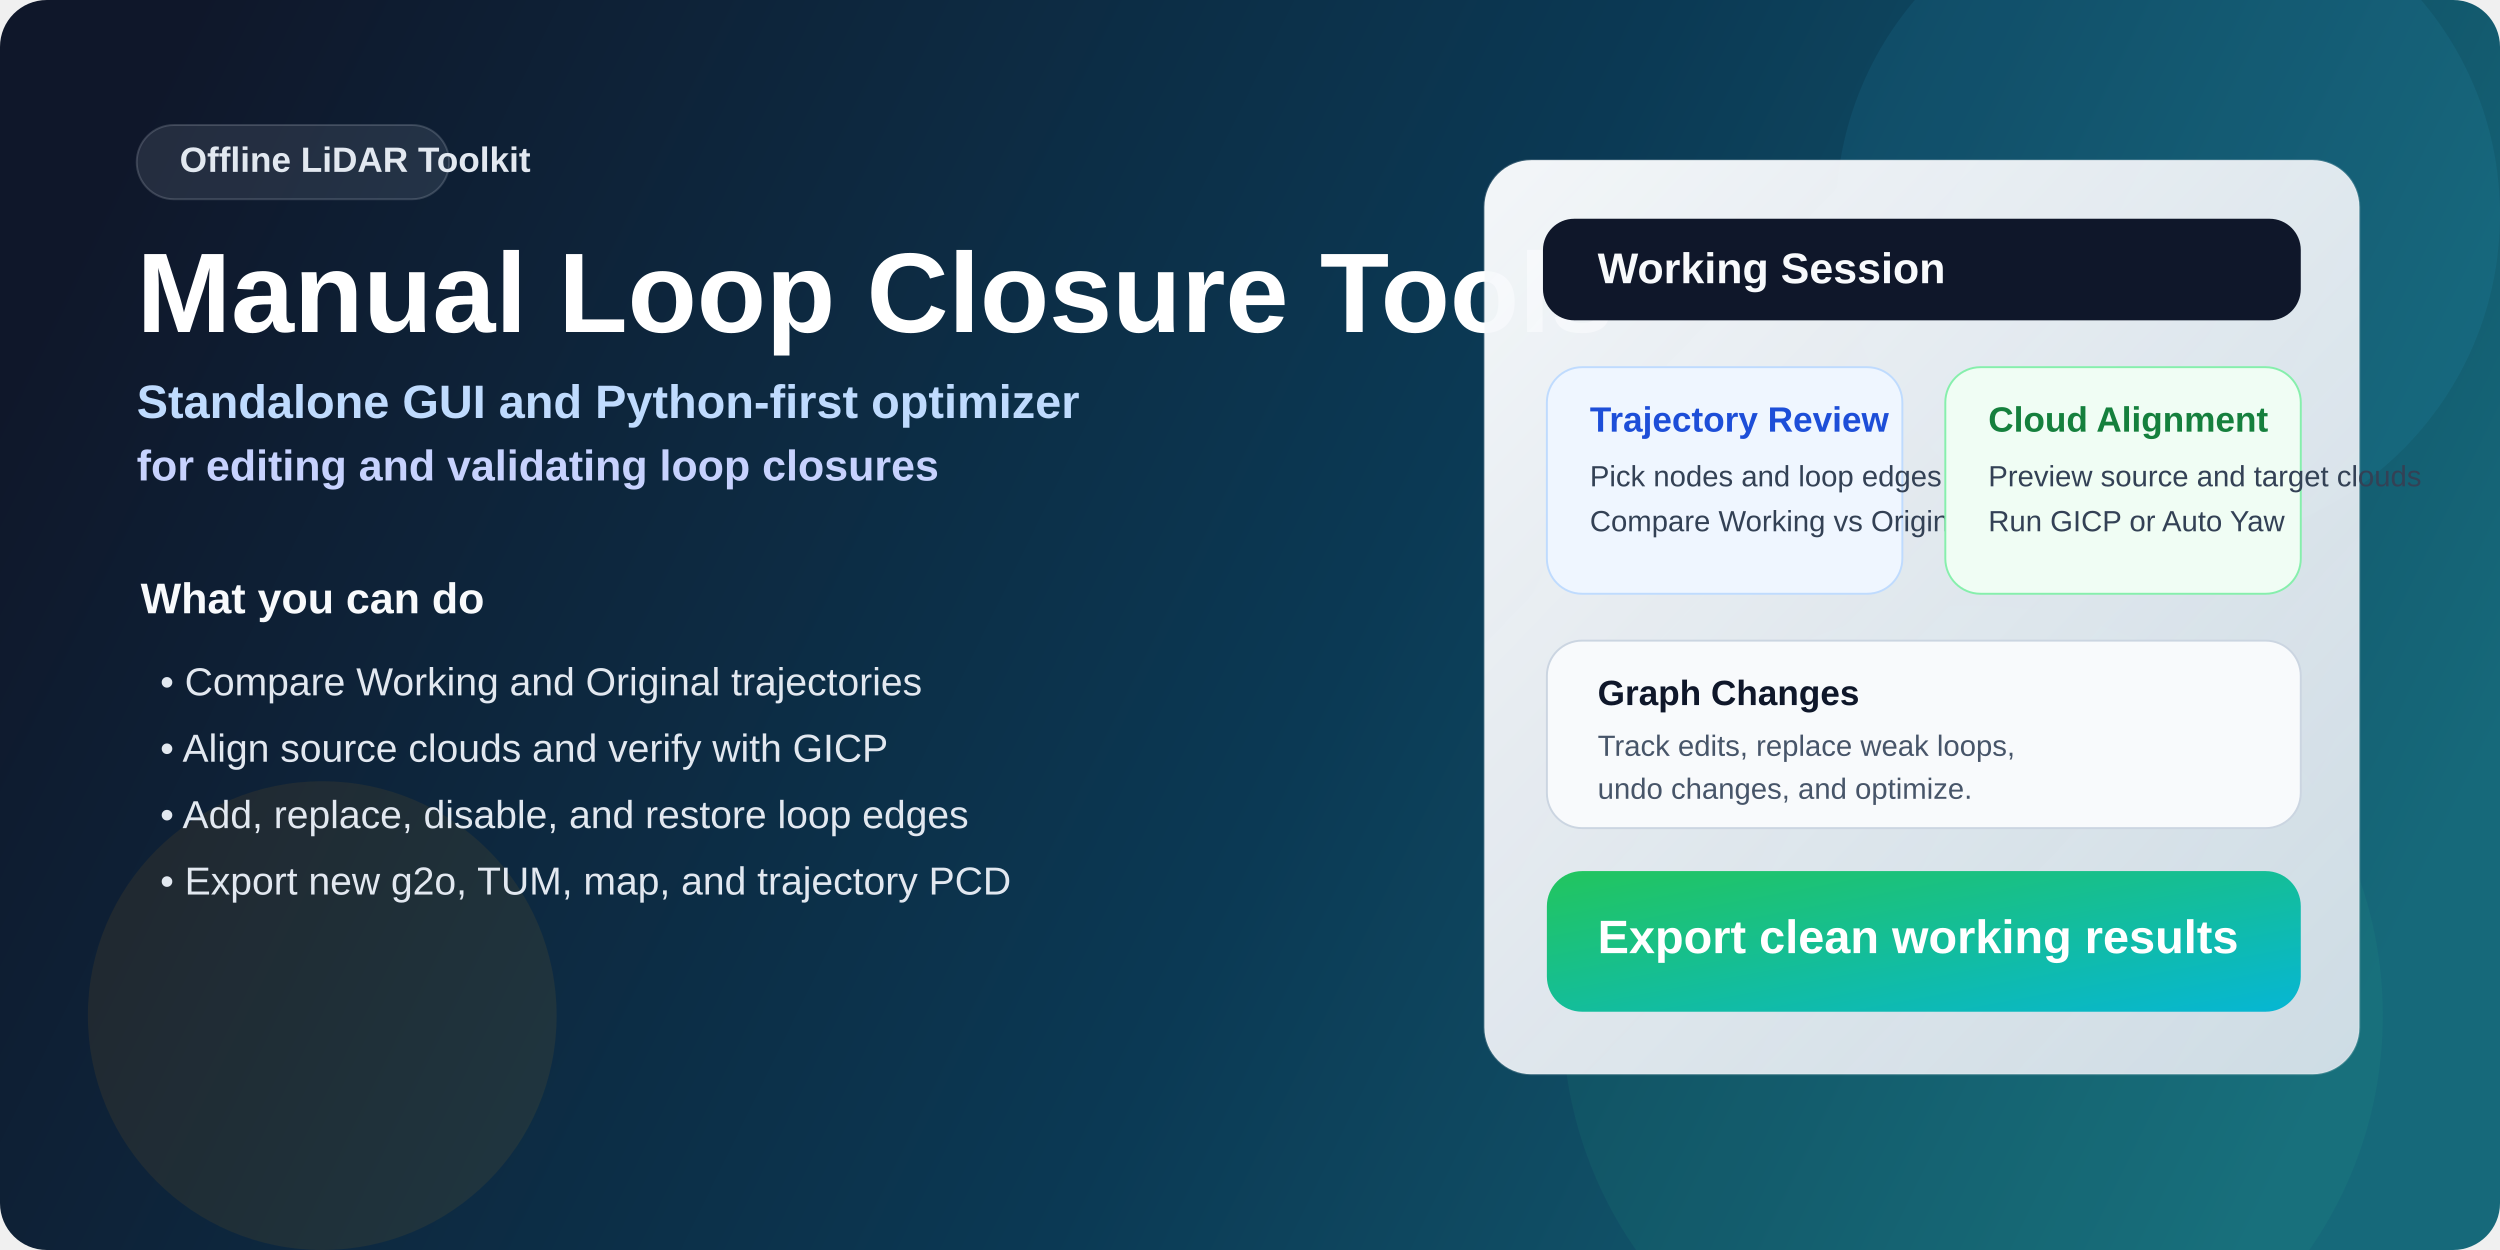
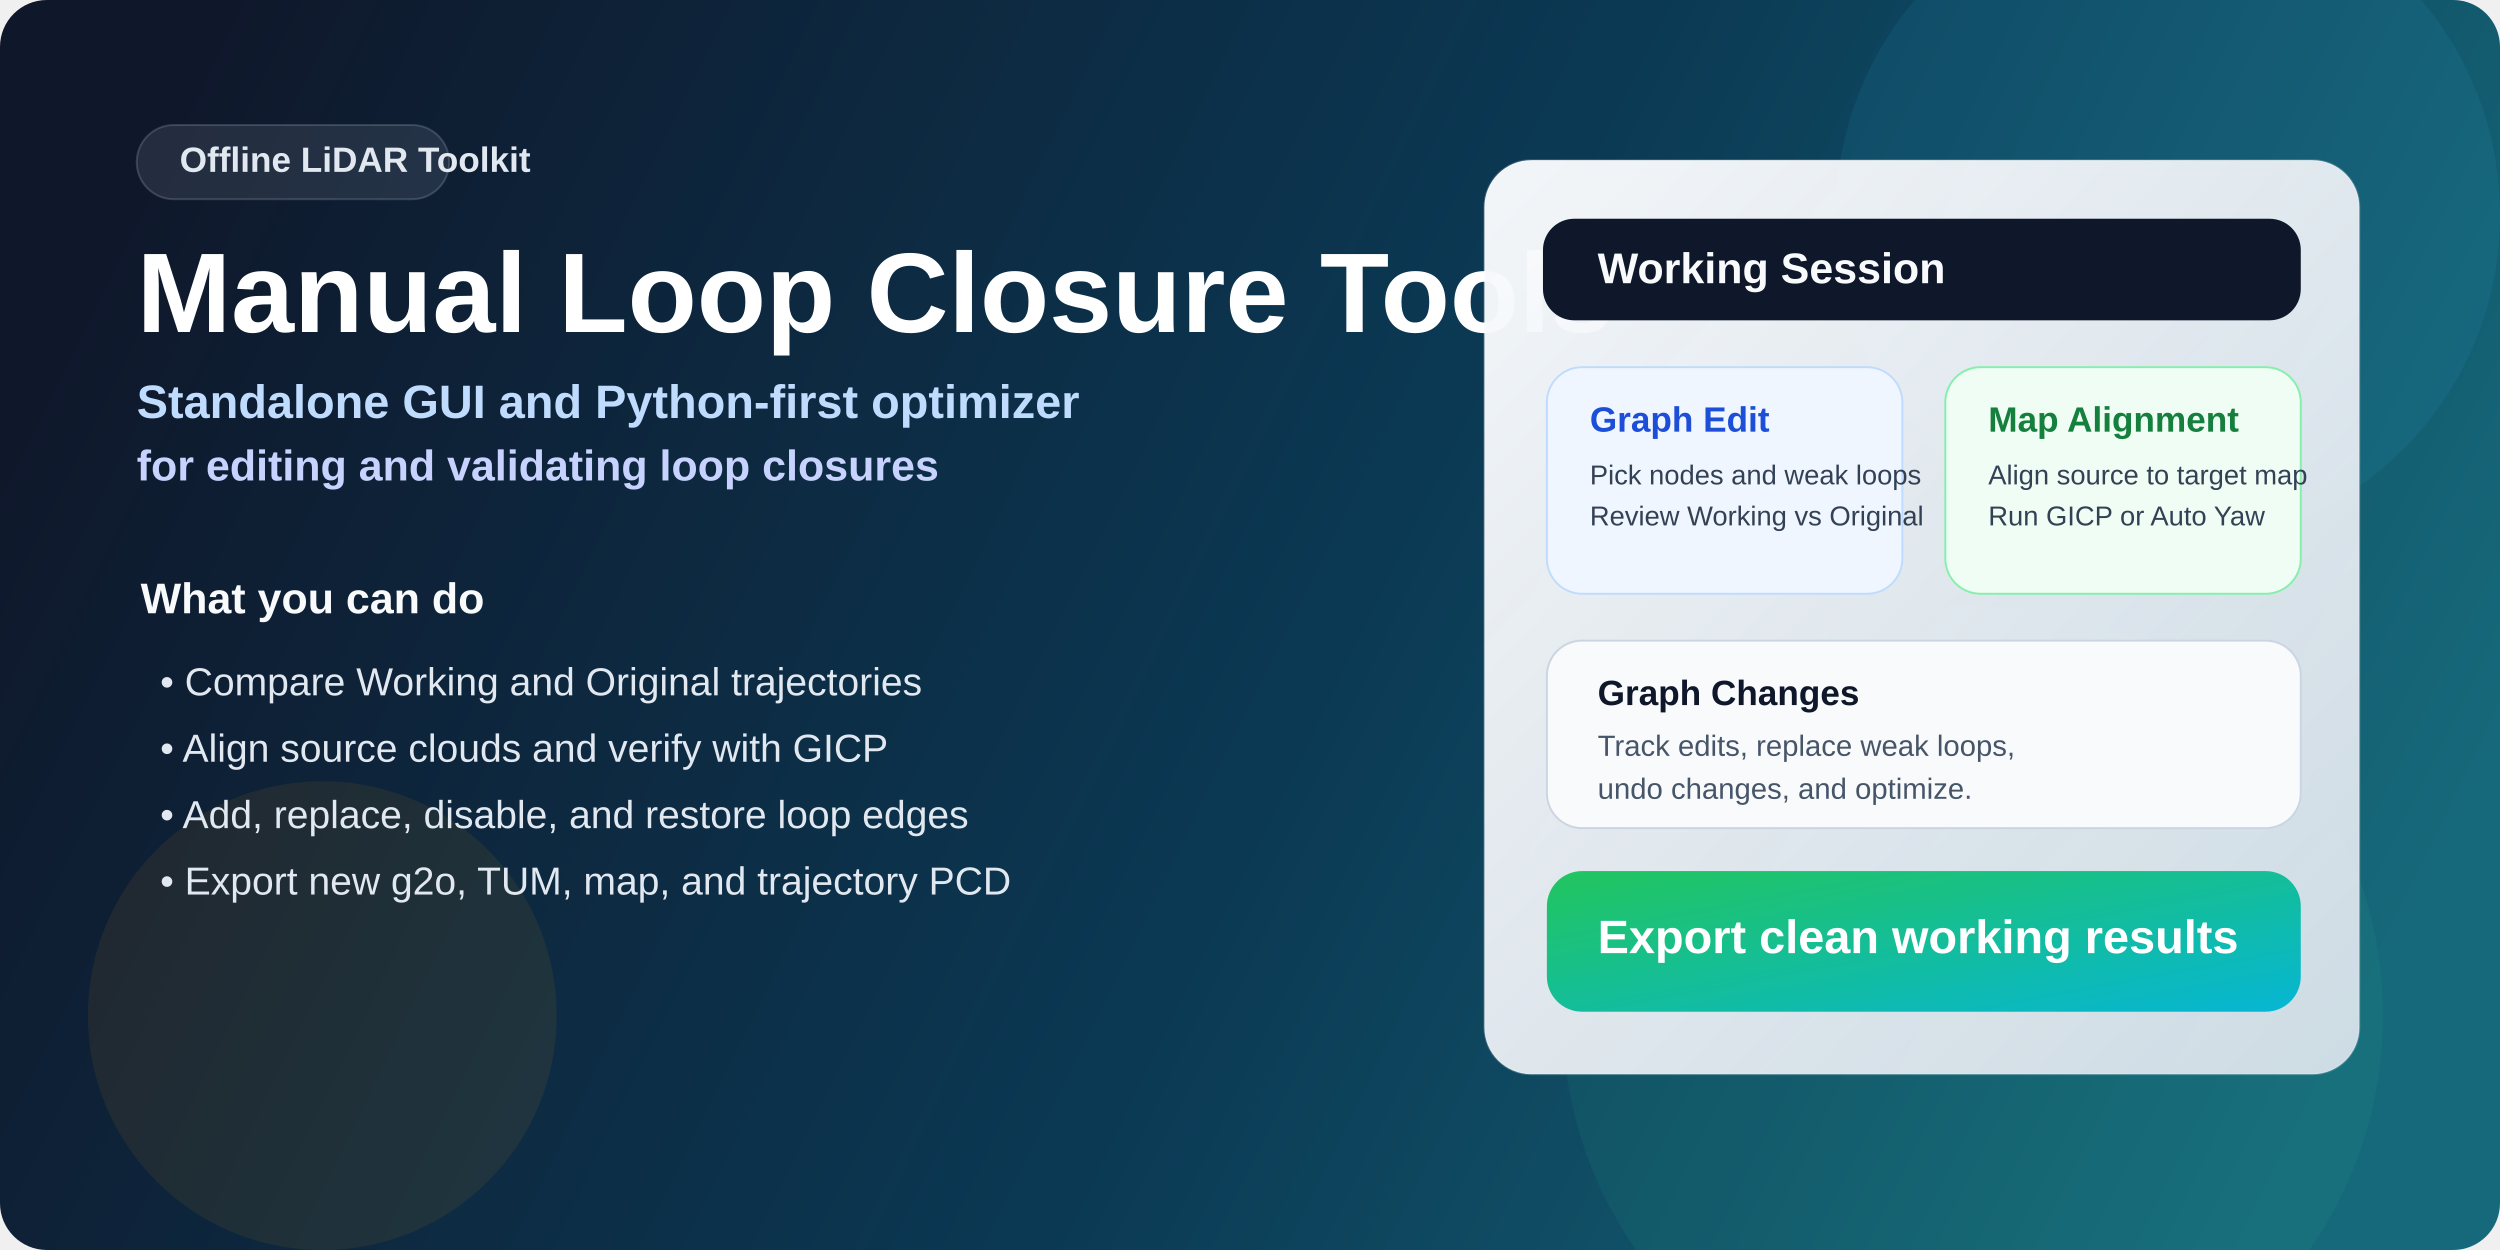
<svg xmlns="http://www.w3.org/2000/svg" width="1280" height="640" viewBox="0 0 1280 640" fill="none">
  <defs>
    <linearGradient id="bg" x1="80" y1="40" x2="1180" y2="580" gradientUnits="userSpaceOnUse">
      <stop stop-color="#0F172A" />
      <stop offset="0.55" stop-color="#0B3954" />
      <stop offset="1" stop-color="#16697A" />
    </linearGradient>
    <linearGradient id="card" x1="0" y1="0" x2="1" y2="1">
      <stop stop-color="#F8FAFC" stop-opacity="0.98" />
      <stop offset="1" stop-color="#E2E8F0" stop-opacity="0.90" />
    </linearGradient>
    <linearGradient id="accent" x1="0" y1="0" x2="1" y2="1">
      <stop stop-color="#22C55E" />
      <stop offset="1" stop-color="#06B6D4" />
    </linearGradient>
  </defs>
  <rect width="1280" height="640" rx="24" fill="url(#bg)" />
  <circle cx="1110" cy="110" r="170" fill="#38BDF8" fill-opacity="0.08" />
  <circle cx="1010" cy="520" r="210" fill="#34D399" fill-opacity="0.07" />
  <circle cx="165" cy="520" r="120" fill="#F59E0B" fill-opacity="0.08" />
  <rect x="70" y="64" width="160" height="38" rx="19" fill="#E2E8F0" fill-opacity="0.10" stroke="#E2E8F0" stroke-opacity="0.18" />
  <text x="92" y="88" fill="#E2E8F0" font-family="Arial, sans-serif" font-size="18" font-weight="700">Offline LiDAR Toolkit</text>
  <text x="70" y="170" fill="white" font-family="Arial, sans-serif" font-size="58" font-weight="800">Manual Loop Closure Tools</text>
  <text x="70" y="214" fill="#BFDBFE" font-family="Arial, sans-serif" font-size="24" font-weight="600">
    Standalone GUI and Python-first optimizer
  </text>
  <text x="70" y="246" fill="#C7D2FE" font-family="Arial, sans-serif" font-size="22" font-weight="600">
    for editing and validating loop closures
  </text>
  <text x="72" y="314" fill="#F8FAFC" font-family="Arial, sans-serif" font-size="22" font-weight="700">What you can do</text>
  <text x="82" y="356" fill="#E2E8F0" font-family="Arial, sans-serif" font-size="20">• Compare Working and Original trajectories</text>
  <text x="82" y="390" fill="#E2E8F0" font-family="Arial, sans-serif" font-size="20">• Align source clouds and verify with GICP</text>
  <text x="82" y="424" fill="#E2E8F0" font-family="Arial, sans-serif" font-size="20">• Add, replace, disable, and restore loop edges</text>
  <text x="82" y="458" fill="#E2E8F0" font-family="Arial, sans-serif" font-size="20">• Export new g2o, TUM, map, and trajectory PCD</text>
  <rect x="760" y="82" width="448" height="468" rx="24" fill="url(#card)" stroke="#FFFFFF" stroke-opacity="0.18" />
  <rect x="790" y="112" width="388" height="52" rx="16" fill="#0F172A" />
  <text x="818" y="145" fill="#F8FAFC" font-family="Arial, sans-serif" font-size="22" font-weight="700">Working Session</text>
  <rect x="792" y="188" width="182" height="116" rx="18" fill="#EFF6FF" stroke="#BFDBFE" />
-   <text x="814" y="221" fill="#1D4ED8" font-family="Arial, sans-serif" font-size="18" font-weight="700">Trajectory Review</text>
-   <text x="814" y="249" fill="#334155" font-family="Arial, sans-serif" font-size="15">Pick nodes and loop edges</text>
-   <text x="814" y="272" fill="#334155" font-family="Arial, sans-serif" font-size="15">Compare Working vs Original</text>
+   <text x="814" y="221" fill="#1D4ED8" font-family="Arial, sans-serif" font-size="18" font-weight="700">Graph Edit</text>
+   <text x="814" y="248" fill="#334155" font-family="Arial, sans-serif" font-size="14">Pick nodes and weak loops</text>
+   <text x="814" y="269" fill="#334155" font-family="Arial, sans-serif" font-size="14">Review Working vs Original</text>
  <rect x="996" y="188" width="182" height="116" rx="18" fill="#F0FDF4" stroke="#86EFAC" />
-   <text x="1018" y="221" fill="#15803D" font-family="Arial, sans-serif" font-size="18" font-weight="700">Cloud Alignment</text>
-   <text x="1018" y="249" fill="#334155" font-family="Arial, sans-serif" font-size="15">Preview source and target clouds</text>
-   <text x="1018" y="272" fill="#334155" font-family="Arial, sans-serif" font-size="15">Run GICP or Auto Yaw</text>
+   <text x="1018" y="221" fill="#15803D" font-family="Arial, sans-serif" font-size="18" font-weight="700">Map Alignment</text>
+   <text x="1018" y="248" fill="#334155" font-family="Arial, sans-serif" font-size="14">Align source to target map</text>
+   <text x="1018" y="269" fill="#334155" font-family="Arial, sans-serif" font-size="14">Run GICP or Auto Yaw</text>
  <rect x="792" y="328" width="386" height="96" rx="18" fill="#F8FAFC" stroke="#CBD5E1" />
  <text x="818" y="361" fill="#0F172A" font-family="Arial, sans-serif" font-size="18" font-weight="700">Graph Changes</text>
  <text x="818" y="387" fill="#475569" font-family="Arial, sans-serif" font-size="15">Track edits, replace weak loops,</text>
  <text x="818" y="409" fill="#475569" font-family="Arial, sans-serif" font-size="15">undo changes, and optimize.</text>
  <rect x="792" y="446" width="386" height="72" rx="18" fill="url(#accent)" />
  <text x="818" y="488" fill="white" font-family="Arial, sans-serif" font-size="24" font-weight="800">Export clean working results</text>
</svg>
